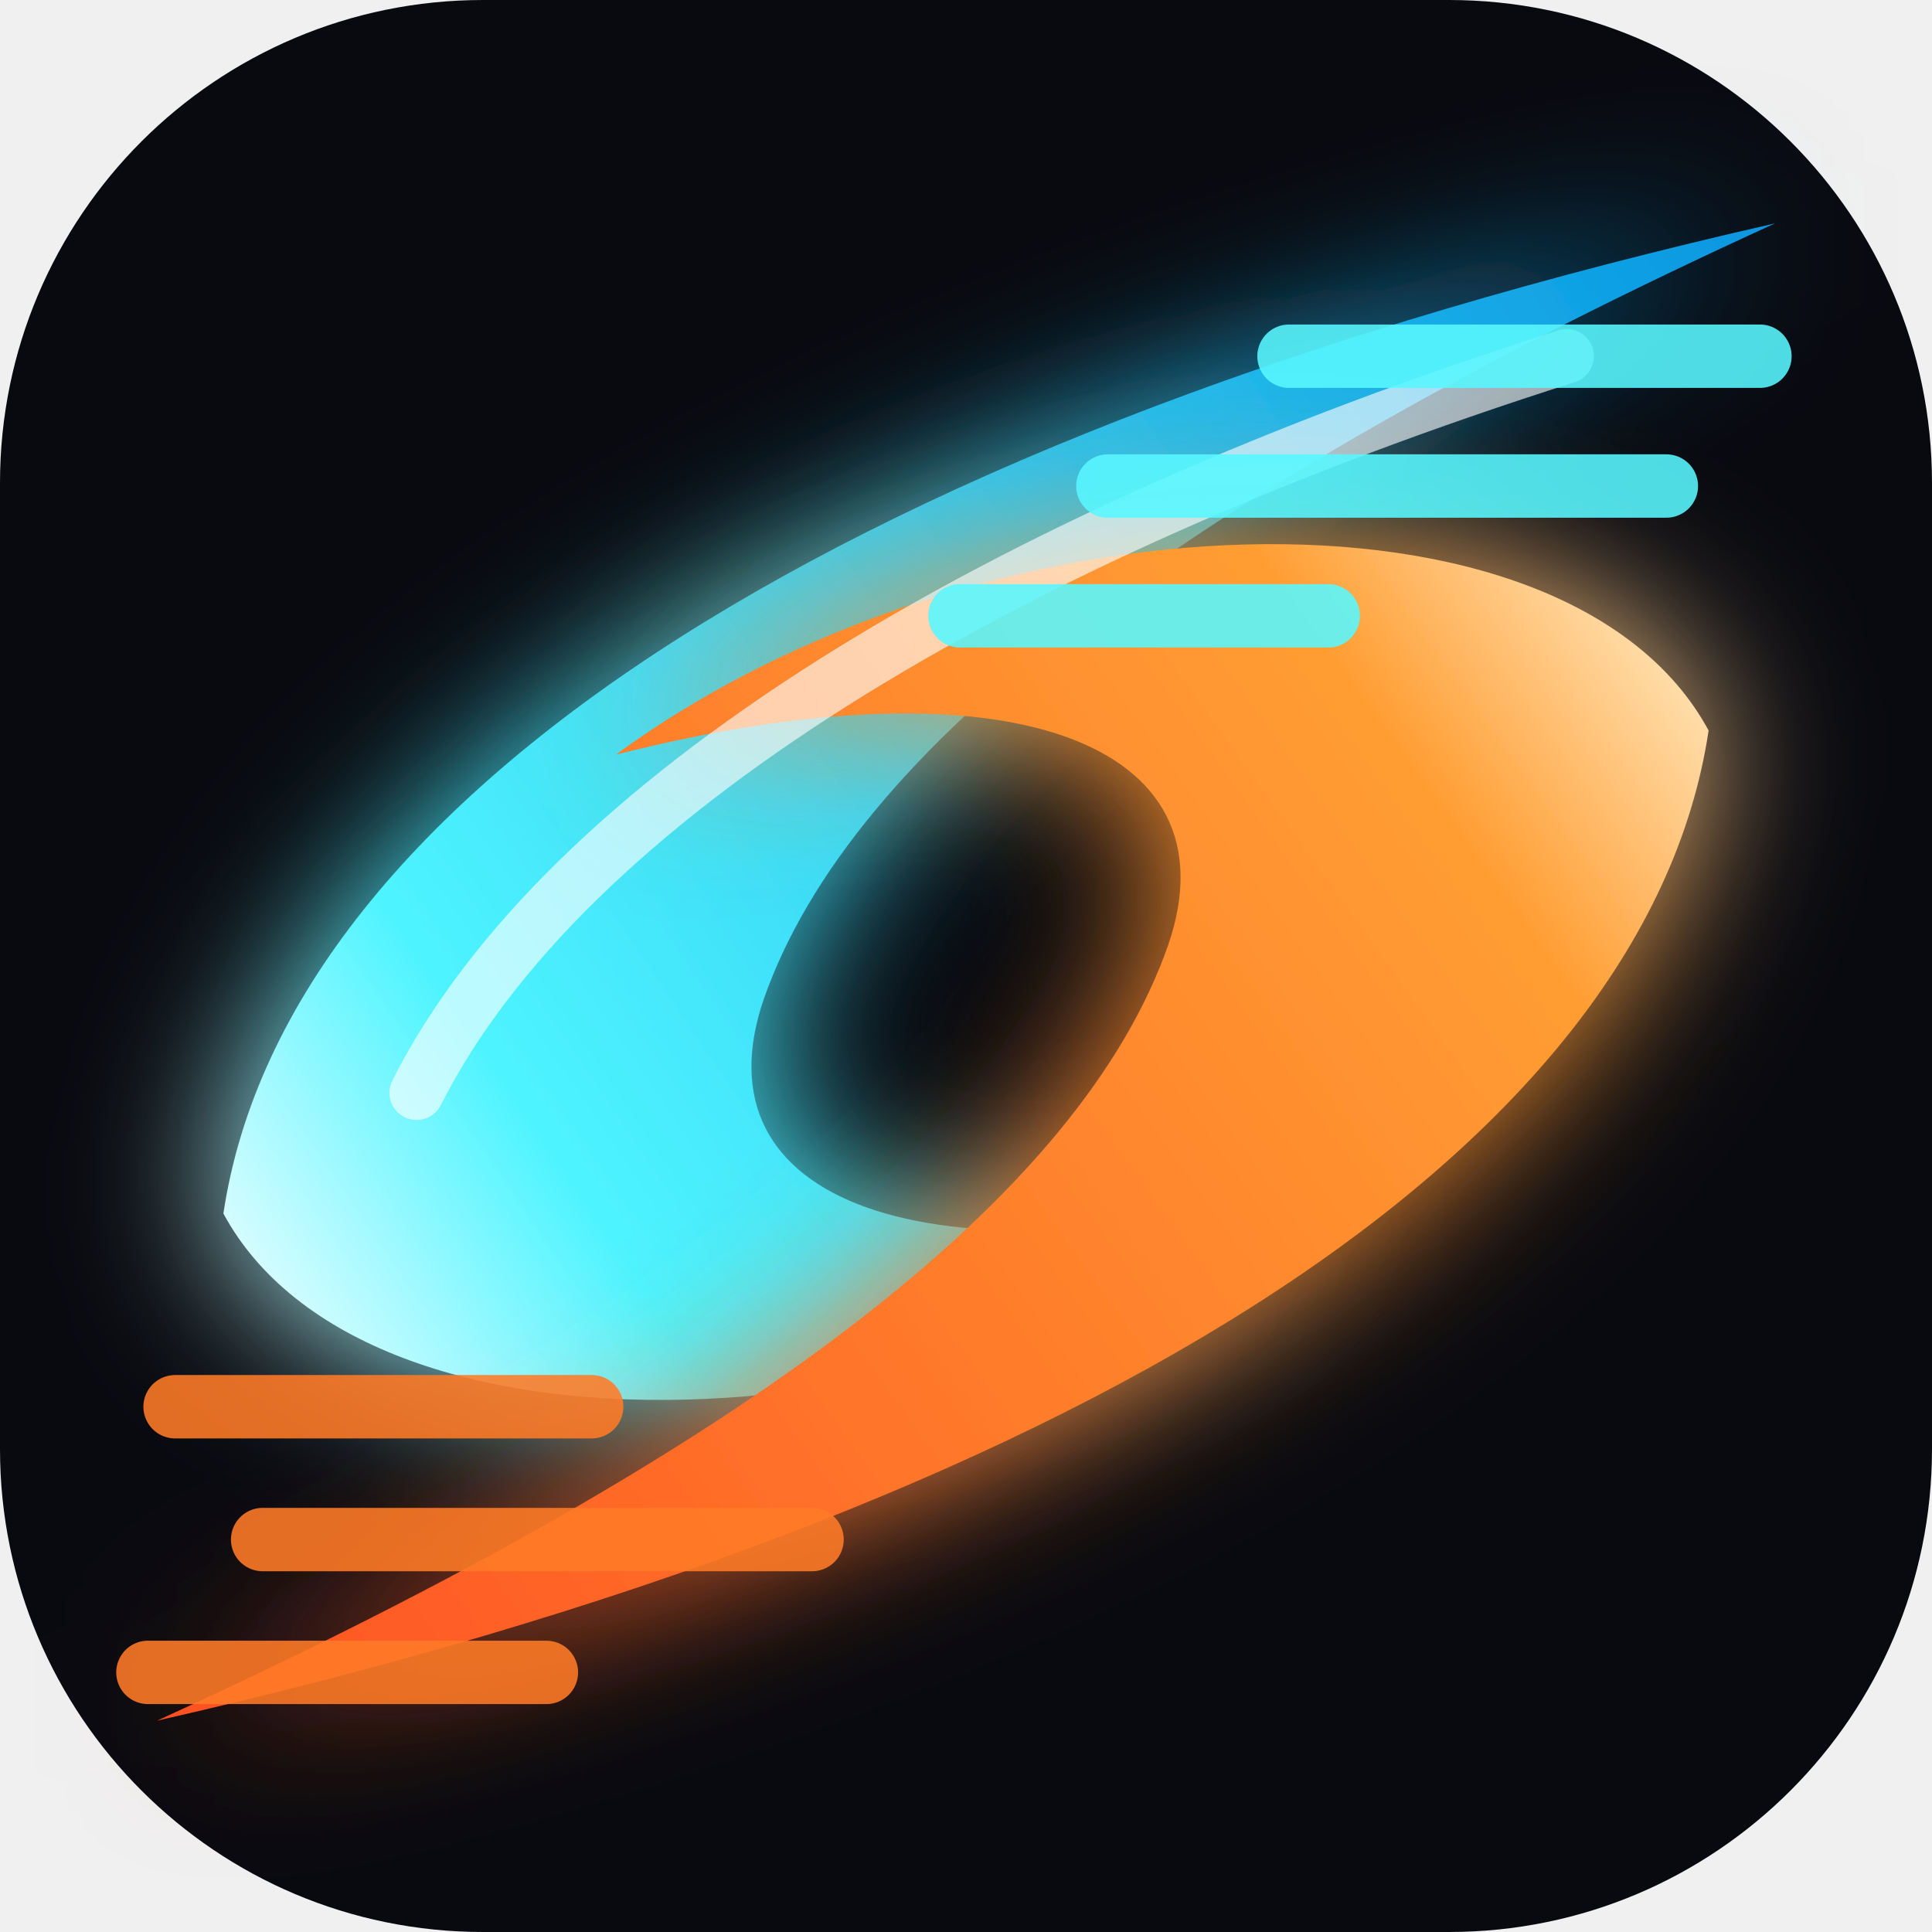
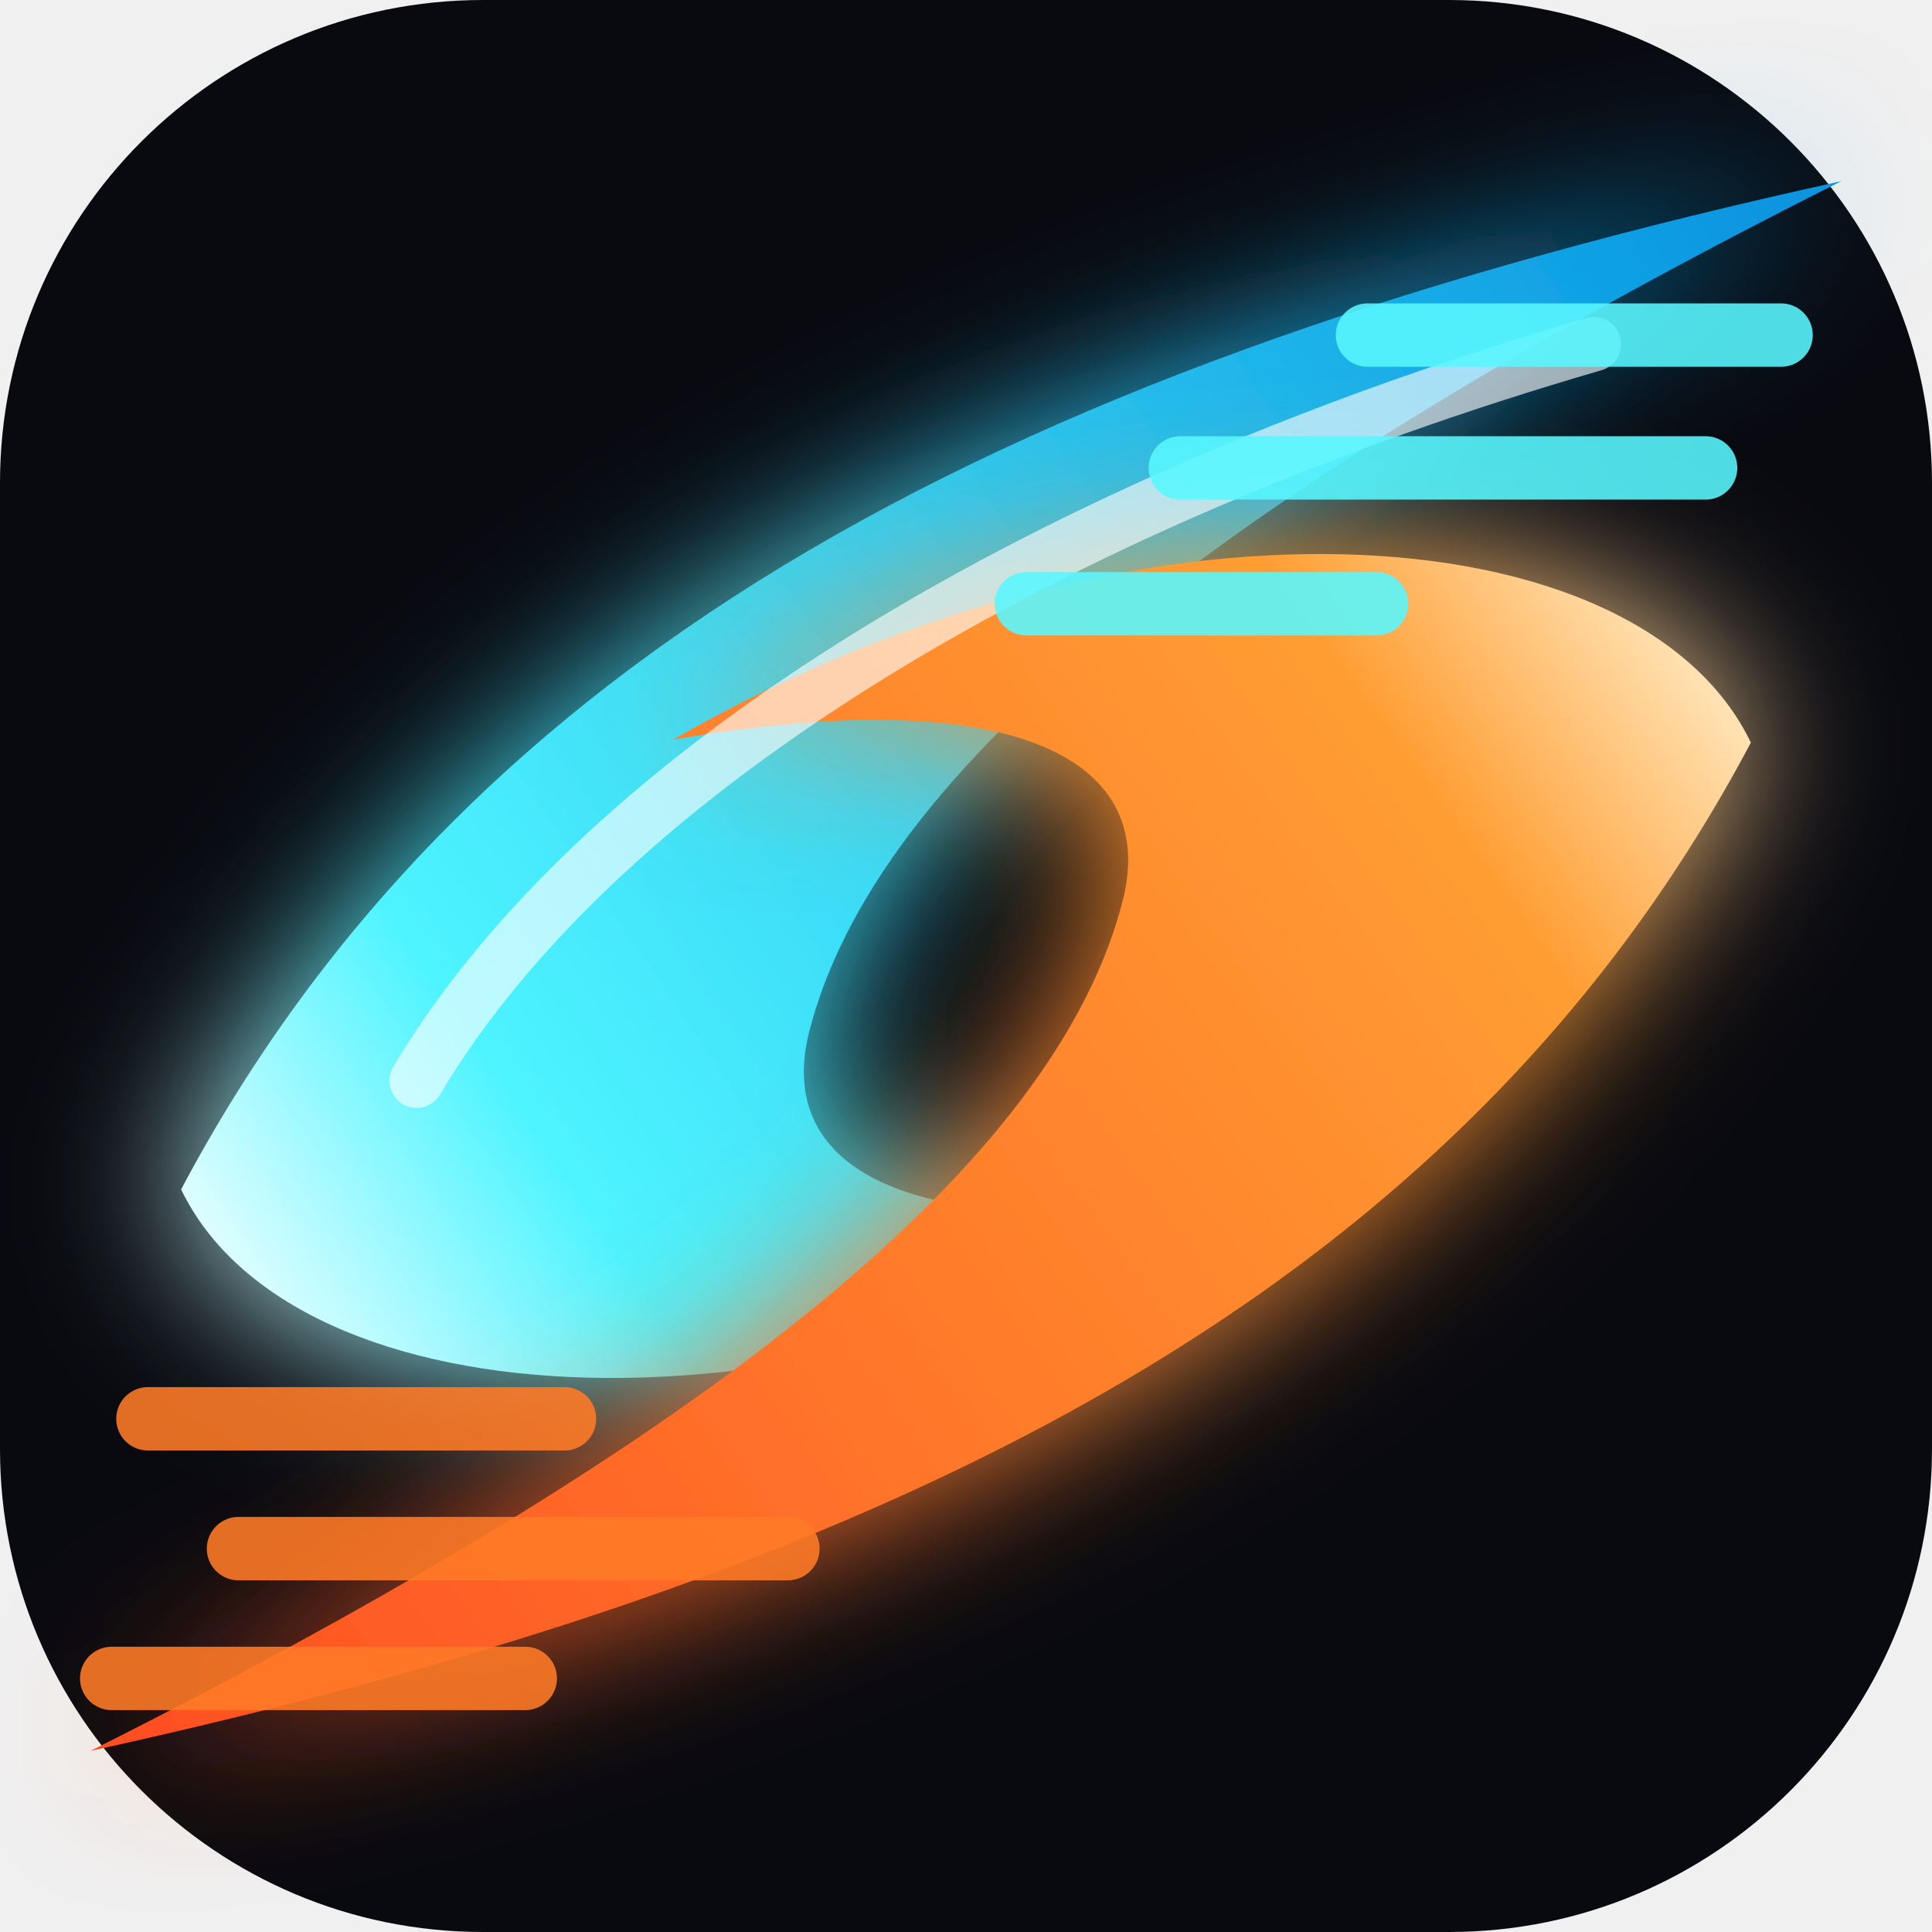
<svg xmlns="http://www.w3.org/2000/svg" viewBox="0 0 64 64" role="img" aria-labelledby="title">
  <defs>
    <linearGradient id="cyanSwoosh" x1="6" x2="59" y1="43" y2="7" gradientUnits="userSpaceOnUse">
      <stop stop-color="#f7ffff" />
      <stop offset="0.2" stop-color="#4ef4ff" />
      <stop offset="1" stop-color="#0795e0" />
    </linearGradient>
    <linearGradient id="orangeSwoosh" x1="58" x2="5" y1="21" y2="59" gradientUnits="userSpaceOnUse">
      <stop stop-color="#fff1cf" />
      <stop offset="0.18" stop-color="#ff9d32" />
      <stop offset="1" stop-color="#ff4e22" />
    </linearGradient>
    <filter id="softGlow" x="-50%" y="-50%" width="200%" height="200%">
      <feGaussianBlur stdDeviation="2.6" result="blur" />
      <feMerge>
        <feMergeNode in="blur" />
        <feMergeNode in="SourceGraphic" />
      </feMerge>
    </filter>
  </defs>
  <rect width="64" height="64" rx="16" fill="#090a10" />
-   <path d="M7.4 40.2C9.5 26.2 28.4 14.3 58.8 7.4 39.1 16.4 28.2 24.8 25.3 33.1c-2.3 6.7 5.3 9.6 18.3 6.3-12 8.8-31.5 9.5-36.2.8Z" fill="url(#cyanSwoosh)" filter="url(#softGlow)" />
-   <path d="M56.6 24.2C54.5 38.2 35.6 50.1 5.2 57c19.7-9 30.6-17.4 33.5-25.7 2.3-6.7-5.3-9.6-18.3-6.3 12-8.8 31.5-9.5 36.2-.8Z" fill="url(#orangeSwoosh)" filter="url(#softGlow)" />
-   <path d="M13.8 36.2C18.7 26.5 33 17.8 51.9 11.8" fill="none" stroke="#ffffff" stroke-width="1.8" stroke-linecap="round" opacity="0.62" />
-   <path d="M42.7 11.8h15.6M36.7 16.1h18.5M31.8 20.4h12.2" fill="none" stroke="#58f7ff" stroke-width="2.1" stroke-linecap="round" opacity="0.88" />
-   <path d="M5.8 46.6h13.8M8.7 51h18.2M4.9 55.4h13.2" fill="none" stroke="#ff7a27" stroke-width="2.1" stroke-linecap="round" opacity="0.88" />
+   <path d="M6 39.4C15.5 21.5 33.6 12 61 6 40.3 16.4 29 25.5 26.8 34.2c-1.2 4.8 3.9 7.2 14.9 5.3C26.4 48.3 9.7 47.1 6 39.4Z" fill="url(#cyanSwoosh)" filter="url(#softGlow)" />
+   <path d="M58 24.6C48.5 42.5 30.4 52 3 58c20.7-10.4 32-19.5 34.2-28.2 1.2-4.8-3.9-7.2-14.9-5.3 15.3-8.8 32-7.6 35.7.1Z" fill="url(#orangeSwoosh)" filter="url(#softGlow)" />
+   <path d="M13.8 35.8C20 25.4 34.9 16.6 52.8 11.4" fill="none" stroke="#ffffff" stroke-width="1.8" stroke-linecap="round" opacity="0.62" />
+   <path d="M45.3 11.1h13.7M39.1 15.5h17.4M34 20h11.6" fill="none" stroke="#58f7ff" stroke-width="2.1" stroke-linecap="round" opacity="0.88" />
+   <path d="M4.9 47h13.8M7.9 51.3h18.2M3.7 55.6h13.7" fill="none" stroke="#ff7a27" stroke-width="2.1" stroke-linecap="round" opacity="0.88" />
</svg>
